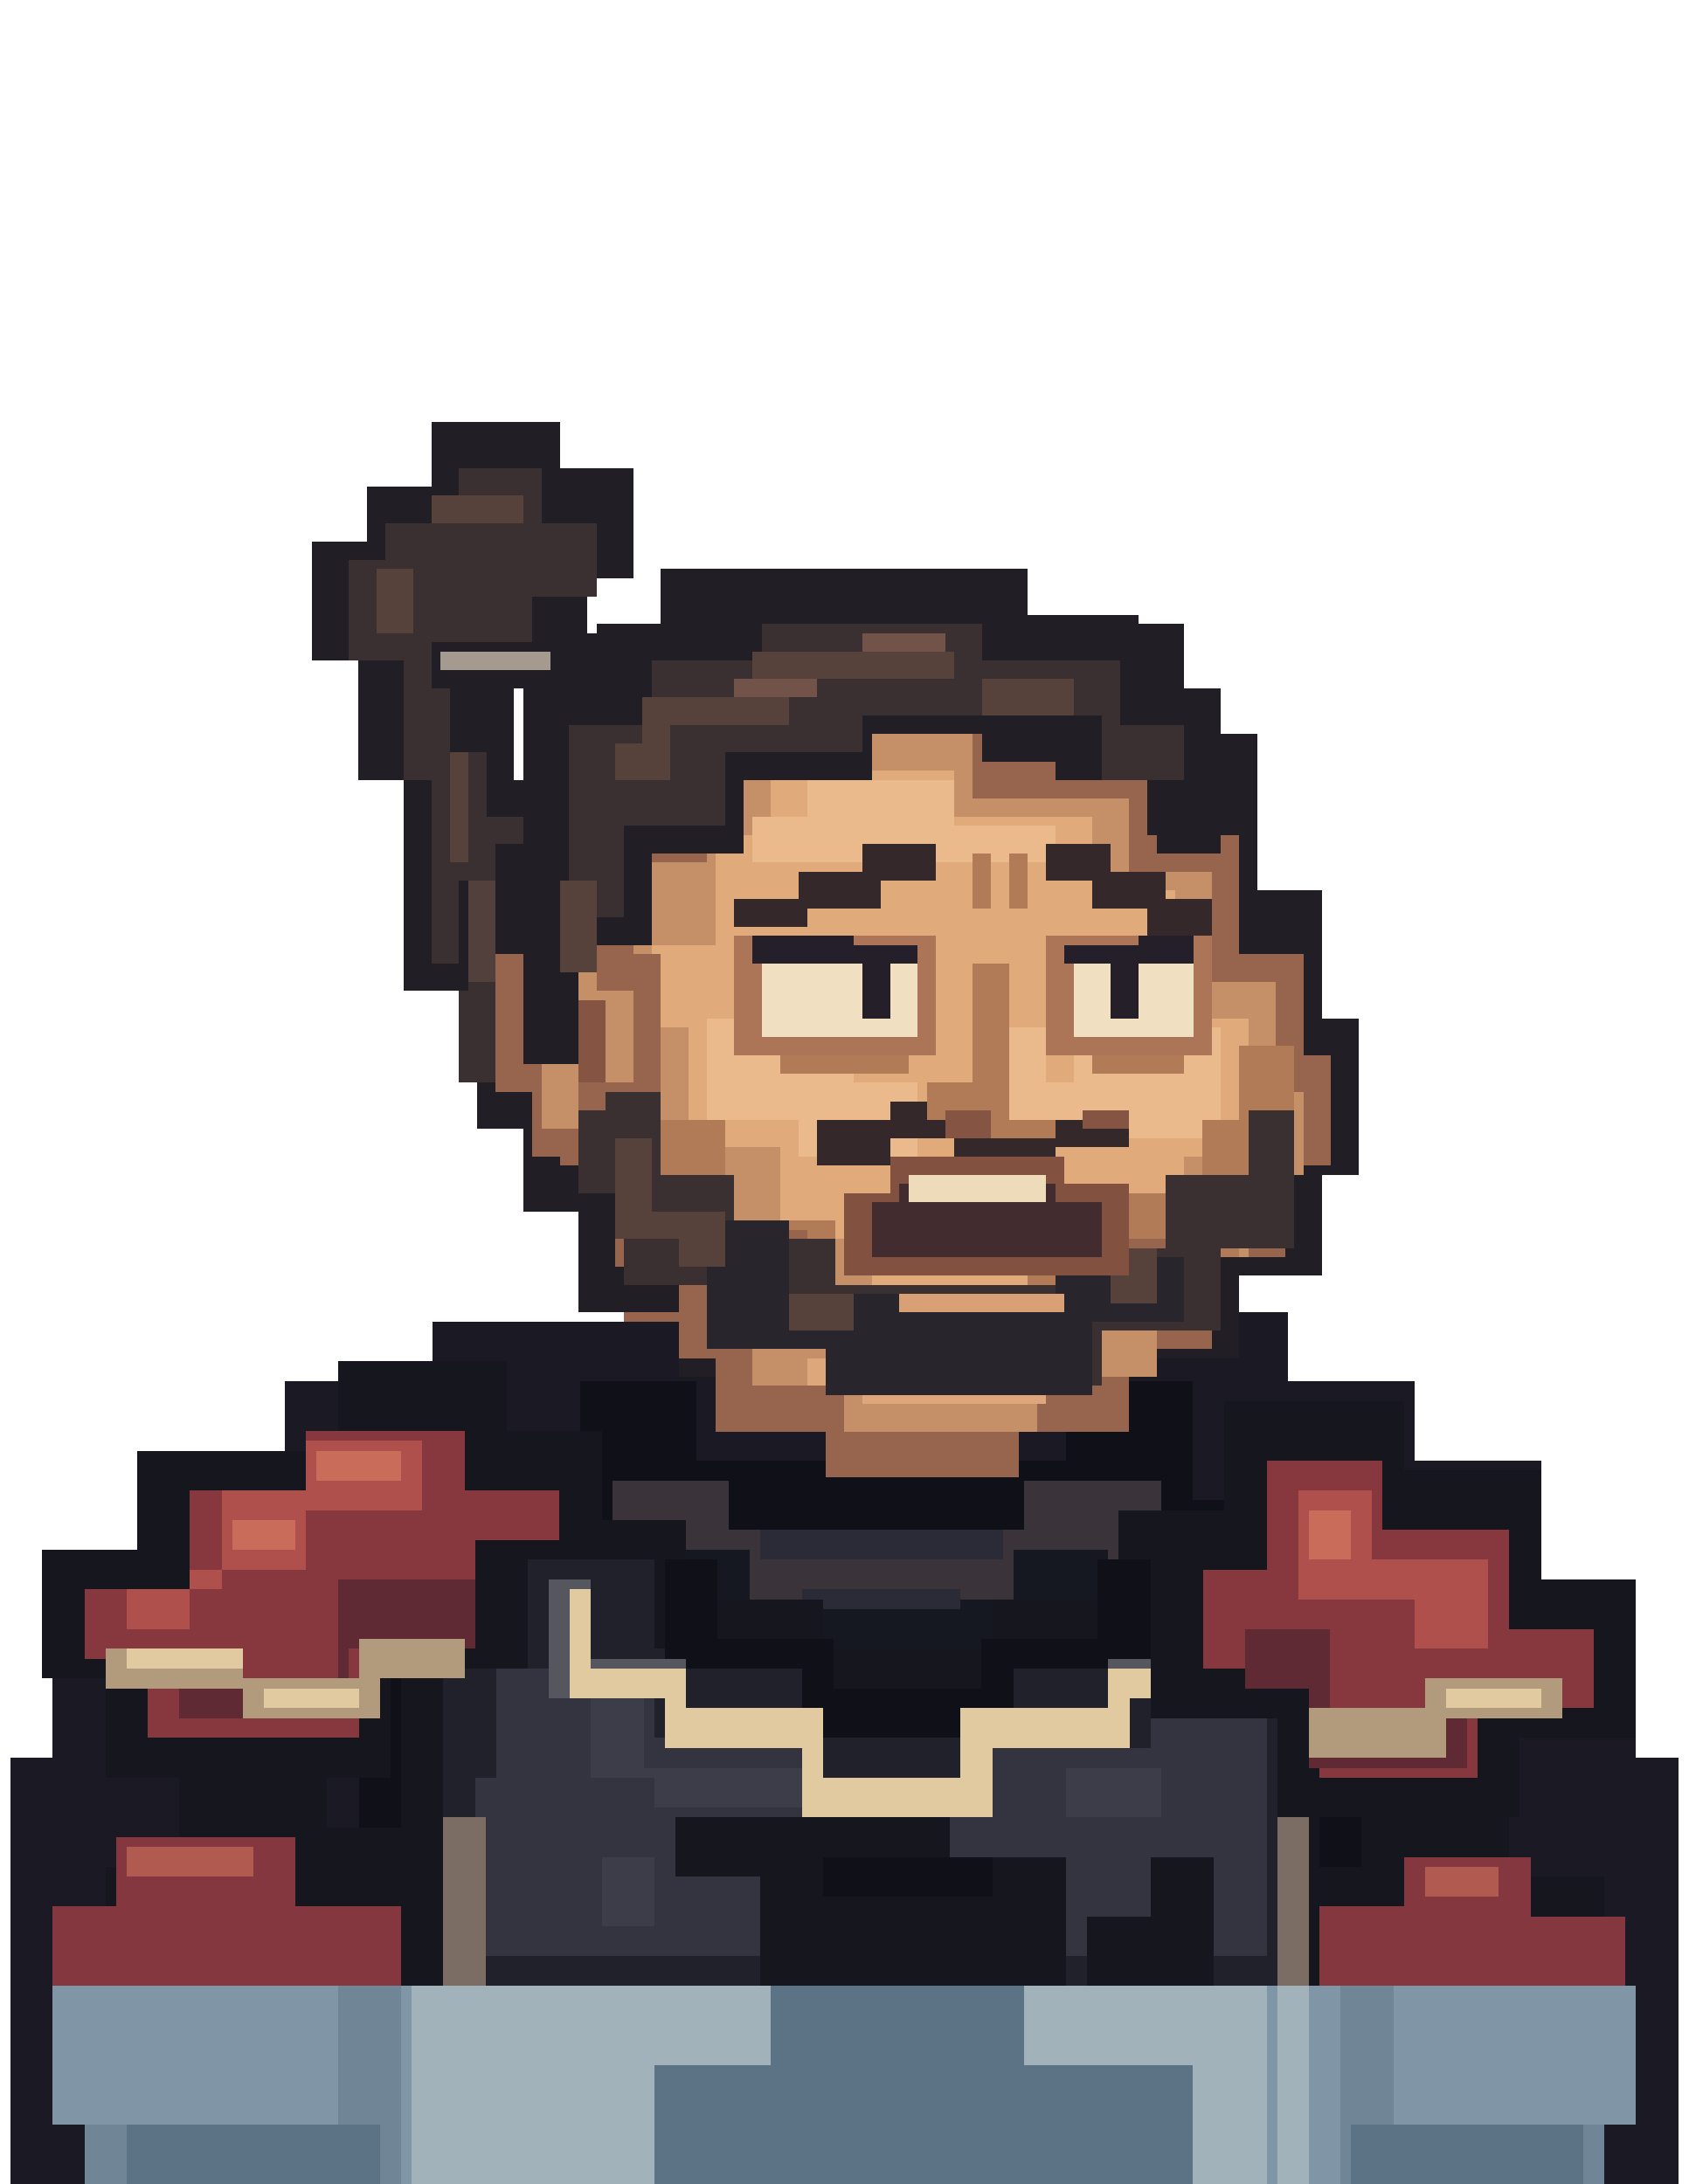
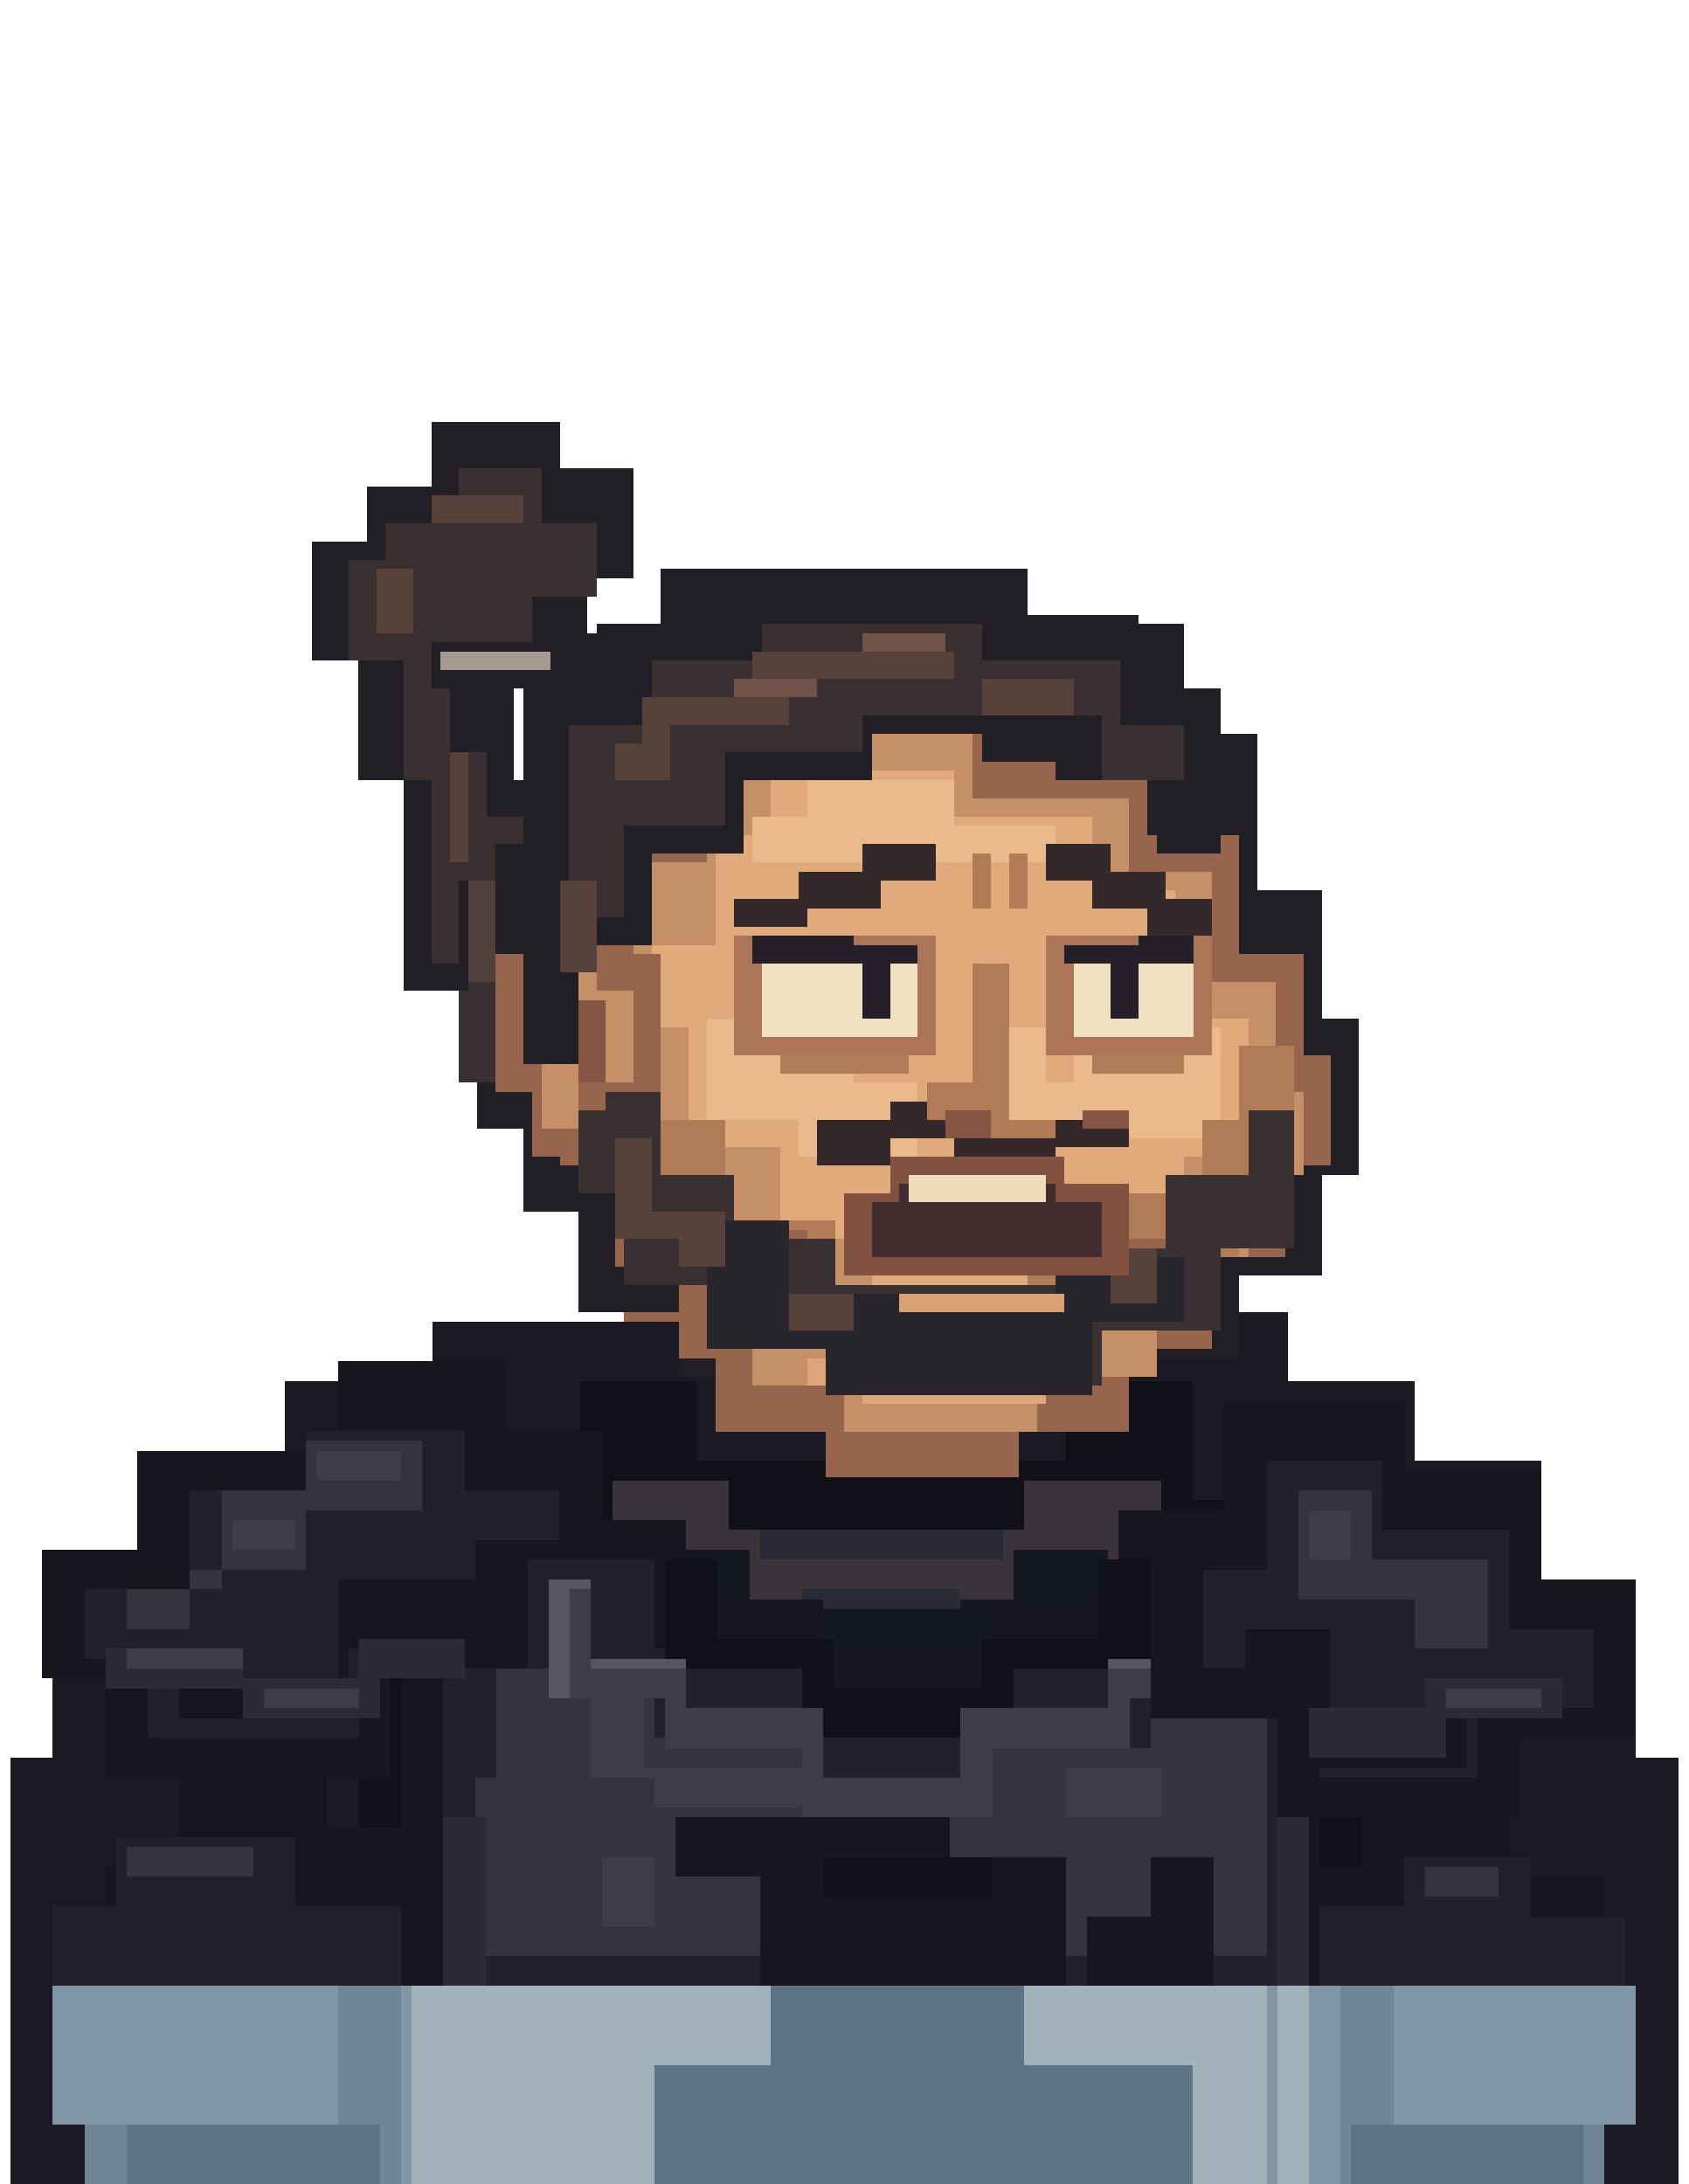
<svg xmlns="http://www.w3.org/2000/svg" width="552" height="714" viewBox="-12 -38 184 238" shape-rendering="crispEdges" data-expression="scared">
  <g id="neck" transform="translate(0 -20)">
    <path fill="#97644e" d="M56 118h58v24h7v16H49v-16h7z" />
    <path fill="#c58f68" d="M62 126h45v17h7v8H56v-8h6z" />
    <path fill="#dda67b" d="M66 134h35v10h7v3H66z" />
  </g>
  <g id="armoured-body" transform="translate(-12 -16) scale(1.15 1.08)">
    <g id="lower-armour">
      <path fill="#1b1923" d="M1 157h158v43H1z" />
      <path fill="#708596" d="M8 165h33v35H8zM122 165h30v35h-30z" />
      <path fill="#8095a5" d="M38 165h89v35H38zM5 179h27v15H5zM132 179h23v15h-23z" />
      <path fill="#a1b2bb" d="M43 175h30v11h24v-11h23v25H43z" />
      <path fill="#5c7285" d="M73 180h24v8h16v12H62v-12h11z" />
      <path fill="#a1b2bb" d="M53 183h6v12h-6zM101 181h7v4h-7z" />
      <path fill="#a1b2bb" d="M39 178h4v22h-4zM121 178h3v22h-3z" />
      <path fill="#5c7285" d="M12 194h24v6H12zM128 194h22v6h-22zM76 190h17v4H76z" />
    </g>
    <g id="body-outline" transform="translate(0 -20)">
      <path fill="#1b1923" d="M41 133h24v-7h39v6h18v7h12v8h12v15h9v20h4v18H1v-20h4v-19h9v-14h13v-8h14z" />
    </g>
    <g id="under-armour" transform="translate(0 -20)">
      <path fill="#101118" d="M55 139h11v8h35v-8h12v12h16v49H34v-48h21z" />
      <path fill="#3a3339" d="M58 149h11v5h28v-5h13v9h-10v8H70v-8H58z" />
      <path fill="#151820" d="M63 156h8v5h25v-5h9v15H62zM41 166h12v34H41zM115 165h10v35h-10z" />
      <path fill="#2a2b36" d="M72 154h23v3H72zM76 160h15v2H76z" />
    </g>
    <g id="carapace-breastplate" transform="translate(0 -20)">
      <path fill="#15161e" d="M45 153h20v8h13v5h16v-5h12v-9h19v48H38v-39h7z" />
      <path fill="#20212a" d="M46 157h16v9h14v7h20v-7h14v-9h12v43H42v-35h4z" />
      <path fill="#343440" d="M47 168h15v7h15v8h15v-7h17v-8h11v29H45v-18h2z" />
      <path fill="#3d3d4a" d="M56 169h5v9h15v4H62v-3h-6zM101 178h9v5h-9zM57 187h5v7h-5z" />
      <path fill="#15161e" d="M78 179h12v8h11v13H72v-11h-8v-6h14zM109 187h6v13h-12v-7h6z" />
      <path fill="#101118" d="M63 157h5v8h11v5h14v-5h11v-8h5v11h-13v7H76v-7H63zM78 187h16v4H78z" />
      <path fill="#55565e" d="M52 159h4v8h9v5h13v7h13v-7h14v-5h7v-8h3v11h-8v6H94v7H76v-7H63v-5H52z" />
-       <path fill="#e1c9a0" d="M54 160h2v8h9v4h13v7h13v-7h14v-4h8v3h-6v5H94v7H76v-7H63v-5H54z" />
-       <path fill="#7c6d64" d="M42 183h4v17h-4zM121 181h3v19h-3z" />
+       <path fill="#3d3d4a" d="M54 160h2v8h9v4h13v7h13v-7h14v-4h8v3h-6v5H94v7H76v-7H63v-5H54z" />
+       <path fill="#2a2b36" d="M42 183h4v17h-4zM121 181h3v19h-3z" />
    </g>
    <g id="carapace-shoulders" transform="translate(0 -20)">
      <path fill="#15161e" d="M32 137h16v7h9v10h-7v14H37v11H10v-10H4v-13h9v-10h19zM116 141h17v7h13v11h9v16h-11v8h-23v-10h-12v-18h7z" />
-       <path fill="#87373e" d="M29 144h15v6h9v5h-8v10H34v10H14v-8H8v-7h10v-10h11zM120 147h11v7h12v10h8v8h-11v7h-15v-11h-11v-10h6z" />
-       <path fill="#af504c" d="M29 145h11v7H29v6H18v6h-6v-4h9v-10h8zM123 150h7v7h11v9h-7v-5h-11z" />
-       <path fill="#c96d5a" d="M30 146h8v3h-8zM22 153h6v3h-6zM124 152h4v5h-4z" />
-       <path fill="#602a35" d="M32 159h13v7H33v7H17v-4h15zM118 164h8v8h13v6h-15v-8h-6z" />
-       <path fill="#b29a7c" d="M10 166h13v3h11v-4h10v4h-8v4H23v-3H10zM124 172h11v-3h13v4h-11v4h-13z" />
-       <path fill="#e1c9a0" d="M12 166h11v2H12zM25 170h9v2h-9zM137 170h9v2h-9z" />
+       <path fill="#20212a" d="M29 144h15v6h9v5h-8v10H34v10H14v-8H8v-7h10v-10h11zM120 147h11v7h12v10h8v8h-11v7h-15v-11h-11v-10h6z" />
+       <path fill="#343440" d="M29 145h11v7H29v6H18v6h-6v-4h9v-10h8zM123 150h7v7h11v9h-7v-5h-11z" />
+       <path fill="#3d3d4a" d="M30 146h8v3h-8zM22 153h6v3h-6zM124 152h4v5h-4z" />
+       <path fill="#15161e" d="M32 159h13v7H33v7H17v-4h15zM118 164h8v8h13v6h-15v-8h-6z" />
+       <path fill="#2a2b36" d="M10 166h13v3h11v-4h10v4h-8v4H23v-3H10zM124 172h11v-3h13v4h-11v4h-13z" />
+       <path fill="#3d3d4a" d="M12 166h11v2H12zM25 170h9v2h-9zM137 170h9v2h-9z" />
      <path fill="#15161e" d="M17 177h14v7h9v16H10v-12h7zM129 181h14v8h9v11h-28v-12h5z" />
-       <path fill="#84373f" d="M11 185h17v7h10v8H5v-8h6zM133 187h12v6h9v7h-29v-8h8z" />
-       <path fill="#b15a50" d="M12 186h12v3H12zM135 188h7v3h-7z" />
+       <path fill="#20212a" d="M11 185h17v7h10v8H5v-8h6zM133 187h12v6h9v7h-29v-8h8z" />
+       <path fill="#343440" d="M12 186h12v3H12zM135 188h7v3h-7z" />
    </g>
  </g>
  <g id="hair-back" transform="translate(0 -38)">
    <path fill="#211e26" d="M45 69h15v-7h40v6h17v12h8v27h-7v16h-9v7H51v-7H40v-17h-5V85h10z" />
    <path fill="#3b3031" d="M39 89h7v15h-4v14h-4v-14h-3V96h4zM111 82h7v23h-5v15h-6v-9h4z" />
    <path fill="#51403b" d="M39 96h3v11h-3z" />
  </g>
  <g id="ponytail" transform="translate(0 -38)">
    <path fill="#211e26" d="M28 53h7v-7h14v5h8v12h-5v10h-8v16h-5v19h-7V85h-5V72h-5V59h6z" />
    <path fill="#3b3031" d="M30 57h8v-6h9v6h6v8h-7v8h-9v12h-5V72h-6V61h4zM35 82h6v14h-3v9h-3z" />
    <path fill="#56413b" d="M35 54h10v3H35zM29 62h4v7h-4zM37 82h2v12h-2z" />
    <path fill="#211e26" d="M35 70h14v5H35z" />
    <path fill="#a49a90" d="M36 71h12v2H36z" />
  </g>
  <g id="head" transform="translate(0 -38)">
    <path fill="#211e26" d="M57 73h40v4h17v8h11v12h7v14h4v17h-4v11h-9v9h-14v6H76v-4H62v-7H51v-11h-6v-14h-3V99h6V85h9z" />
    <path fill="#97644e" d="M60 78h35v5h18v8h10v13h7v11h3v12h-5v10h-9v8h-13v5H78v-5H65v-7H55v-11h-6v-13h-3v-13h6V89h8z" />
    <path fill="#c58f68" d="M65 80h29v7h17v8h9v12h7v12h3v9h-6v9h-12v8H80v-5H68v-9H58v-12h-6v-15h5V94h8z" />
    <path fill="#e0aa7b" d="M72 84h20v5h15v8h9v14h8v15h-7v9h-13v5H83v-5H73v-10H63v-13h-4v-9h7V91h6z" />
    <path fill="#ebba8c" d="M76 85h16v5h11v4H70v-5h6zM65 111h16v7h7v8H75v-4H65zM105 112h16v12h-16z" />
    <path fill="#b17b58" d="M52 109h7v13h8v11h12v8H68v-6H58v-10h-6zM123 114h6v14h-6v9h-12v7h-11v-5h11v-9h8v-8h4z" />
  </g>
  <g id="double-chin" transform="translate(0 -38)">
    <path fill="#97644e" d="M62 134h14v8h28v-7h16v12h-9v9H99v5H78v-5H66v-8h-4z" />
    <path fill="#c58f68" d="M67 139h9v8h28v-6h10v9h-13v6H80v-5H70v-6h-3z" />
    <path fill="#dda67b" d="M76 148h26v5H82v-2h-6z" />
    <path fill="#ad7658" d="M72 143h7v3h23v-3h6v6H79v-2h-7z" />
  </g>
  <g id="ears" transform="translate(0 -38)">
    <path fill="#97644e" d="M46 99h9v5h5v16h-5v6h-9v-7h-4v-15h4z" />
    <path fill="#c58f68" d="M47 103h6v5h4v10h-6v5h-4z" />
    <path fill="#e0aa7b" d="M47 104h3v7h-3z" />
    <path fill="#865443" d="M51 109h3v9h-3z" />
  </g>
  <g id="hair-front" transform="translate(0 -38)">
    <path fill="#211e26" d="M45 90V76h8v-8h14v-5h30v4h15v8h9v18h-7v-8h-11v-5H83v5H69v8H59v10h-8v13h-6v-14h-3V92h3z" />
    <path fill="#3b3031" d="M50 79h9v-7h12v-4h24v4h15v7h7v6h-9v-7H82v4H67v8H56v10h-6z" />
    <path fill="#56413b" d="M58 76h12v-5h22v3H74v5H61v6h-6v-4h3zM95 74h10v4H95zM49 96h4v10h-4z" />
    <path fill="#71534a" d="M68 74h9v2h-9zM82 69h9v2h-9z" />
  </g>
  <g id="facial-hair" transform="translate(0 -38)">
    <path fill="#3b3031" d="M54 119h6v9h8v7h11v5h24v-4h12v-8h9v-7h5v15h-8v9h-13v6H78v-4H65v-7H56v-10h-5v-9h3z" />
    <path fill="#29252c" d="M65 133h9v8h29v-4h14v7h-10v8H78v-5H65z" />
    <path fill="#56413b" d="M55 124h4v8h8v6h-5v-3h-7zM74 141h7v4h-7zM109 136h5v6h-5z" />
    <path fill="#34282b" d="M77 122h8v-2h9v2h8v-1h9v4h-8v1H92v-2h-7v3h-8z" />
  </g>
  <g id="expression-brows" transform="translate(0 -38)">
    <path fill="#34282b" d="M68 98h7v-3h7v-3h8v4h-6v3h-8v2h-8zM102 92h7v3h6v3h5v4h-7v-3h-6v-3h-5z" />
    <path fill="#b17b58" d="M94 93h2v6h-2zM98 93h2v6h-2z" />
  </g>
  <g id="expression-eyes" transform="translate(0 -38)">
    <path fill="#ac7557" d="M68 102h22v13H68zM102 102h18v13h-18z" />
    <path fill="#f0dfc1" d="M71 104h17v9H71zM105 104h13v9h-13z" />
    <path fill="#241f28" d="M82 105h3v6h-3zM109 105h3v6h-3zM70 102h11v1h7v2H70zM104 103h8v-1h6v3h-14z" />
    <path fill="#b17b58" d="M73 115h14v2H73zM107 115h10v2h-10z" />
  </g>
  <g id="nose" transform="translate(0 -38)">
    <path fill="#b17b58" d="M94 105h4v13h5v6h-9v-2h-5v-4h5z" />
    <path fill="#ebba8c" d="M98 112h4v6h7v4H98z" />
    <path fill="#865443" d="M91 121h5v3h-5zM106 121h5v2h-5z" />
  </g>
  <g id="expression-mouth" transform="translate(0 -38)">
    <path fill="#825140" d="M85 126h19v3h7v10H80v-9h5z" />
    <path fill="#422c30" d="M86 129h17v2h5v6H83v-6h3z" />
    <path fill="#eddbba" d="M87 128h15v3H87z" />
    <path fill="#d8a074" d="M86 141h18v2H86z" />
  </g>
</svg>
